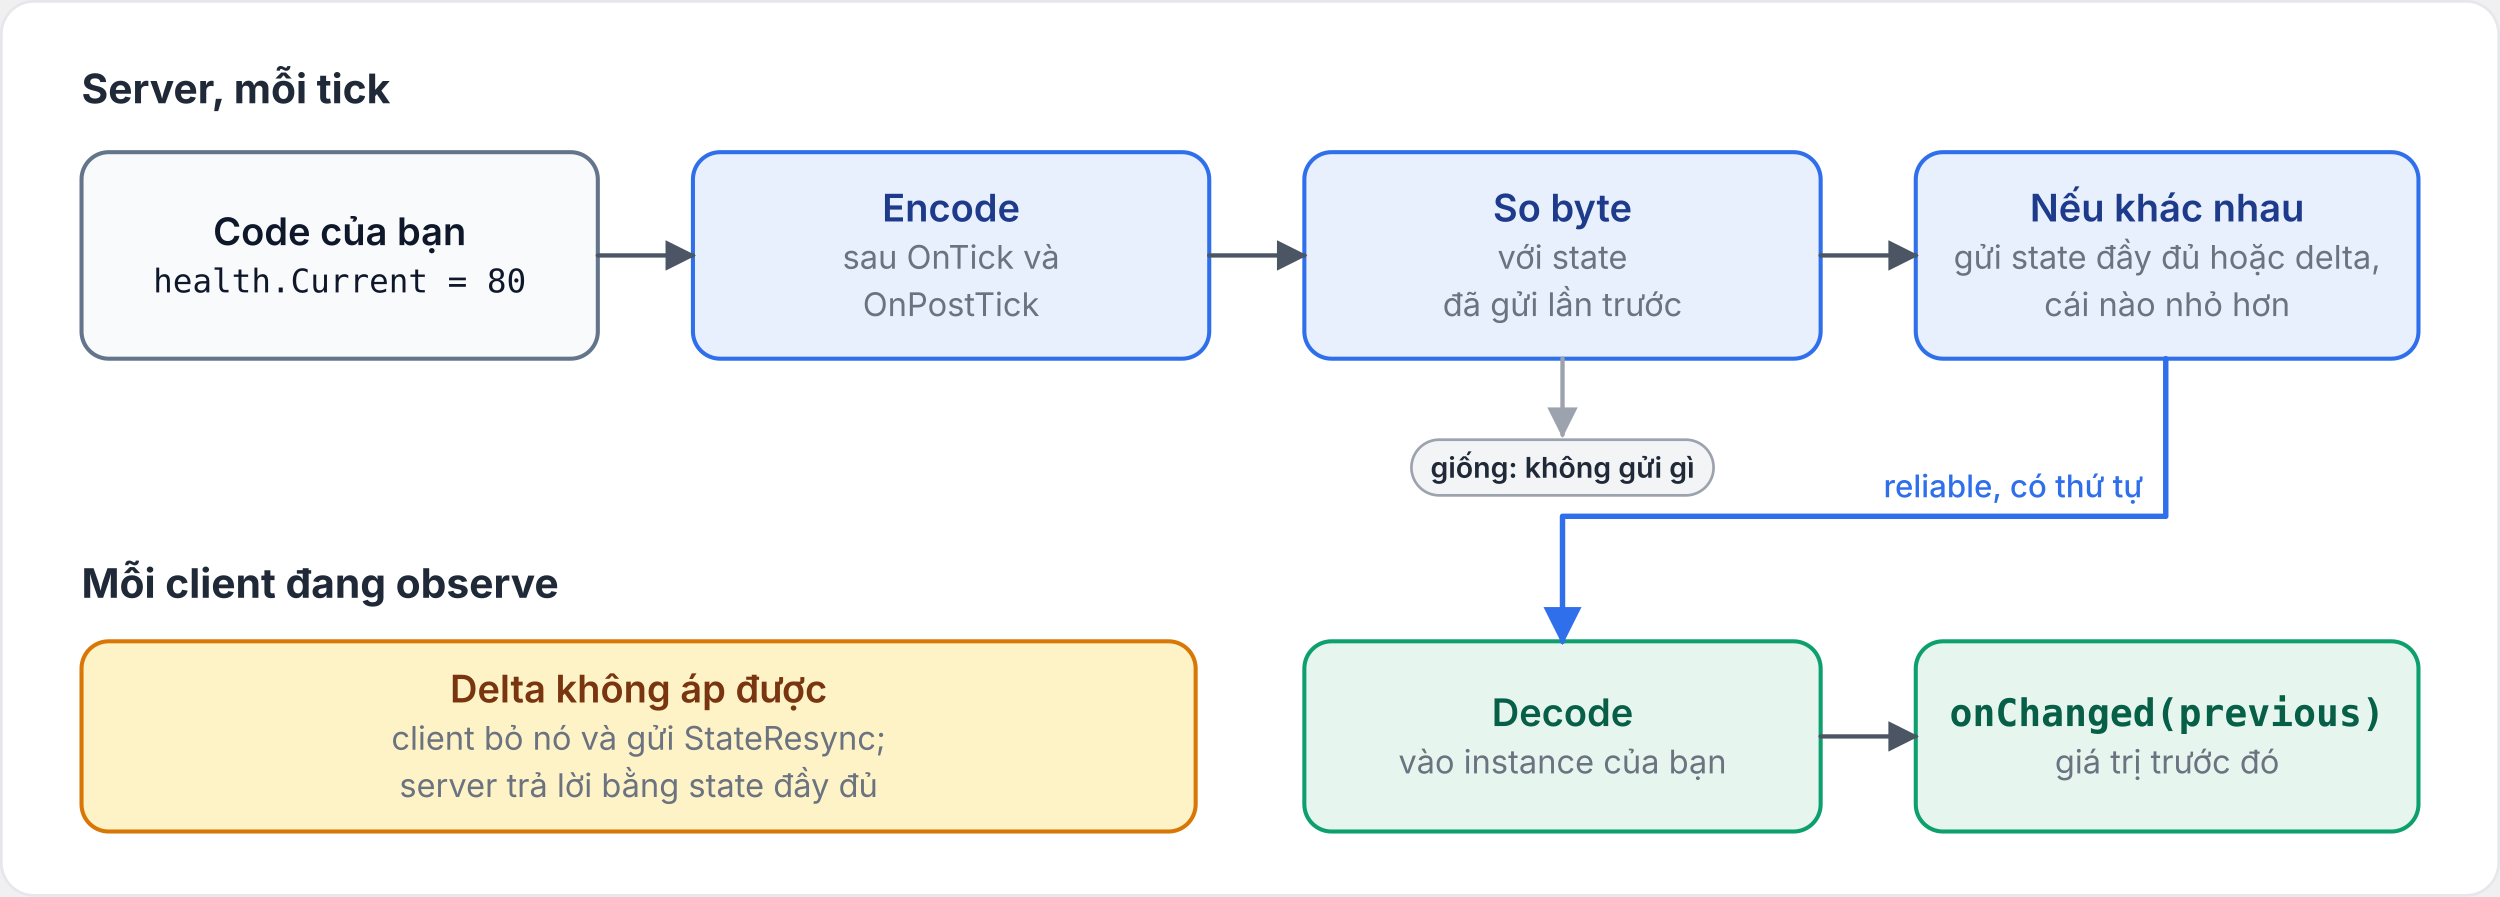
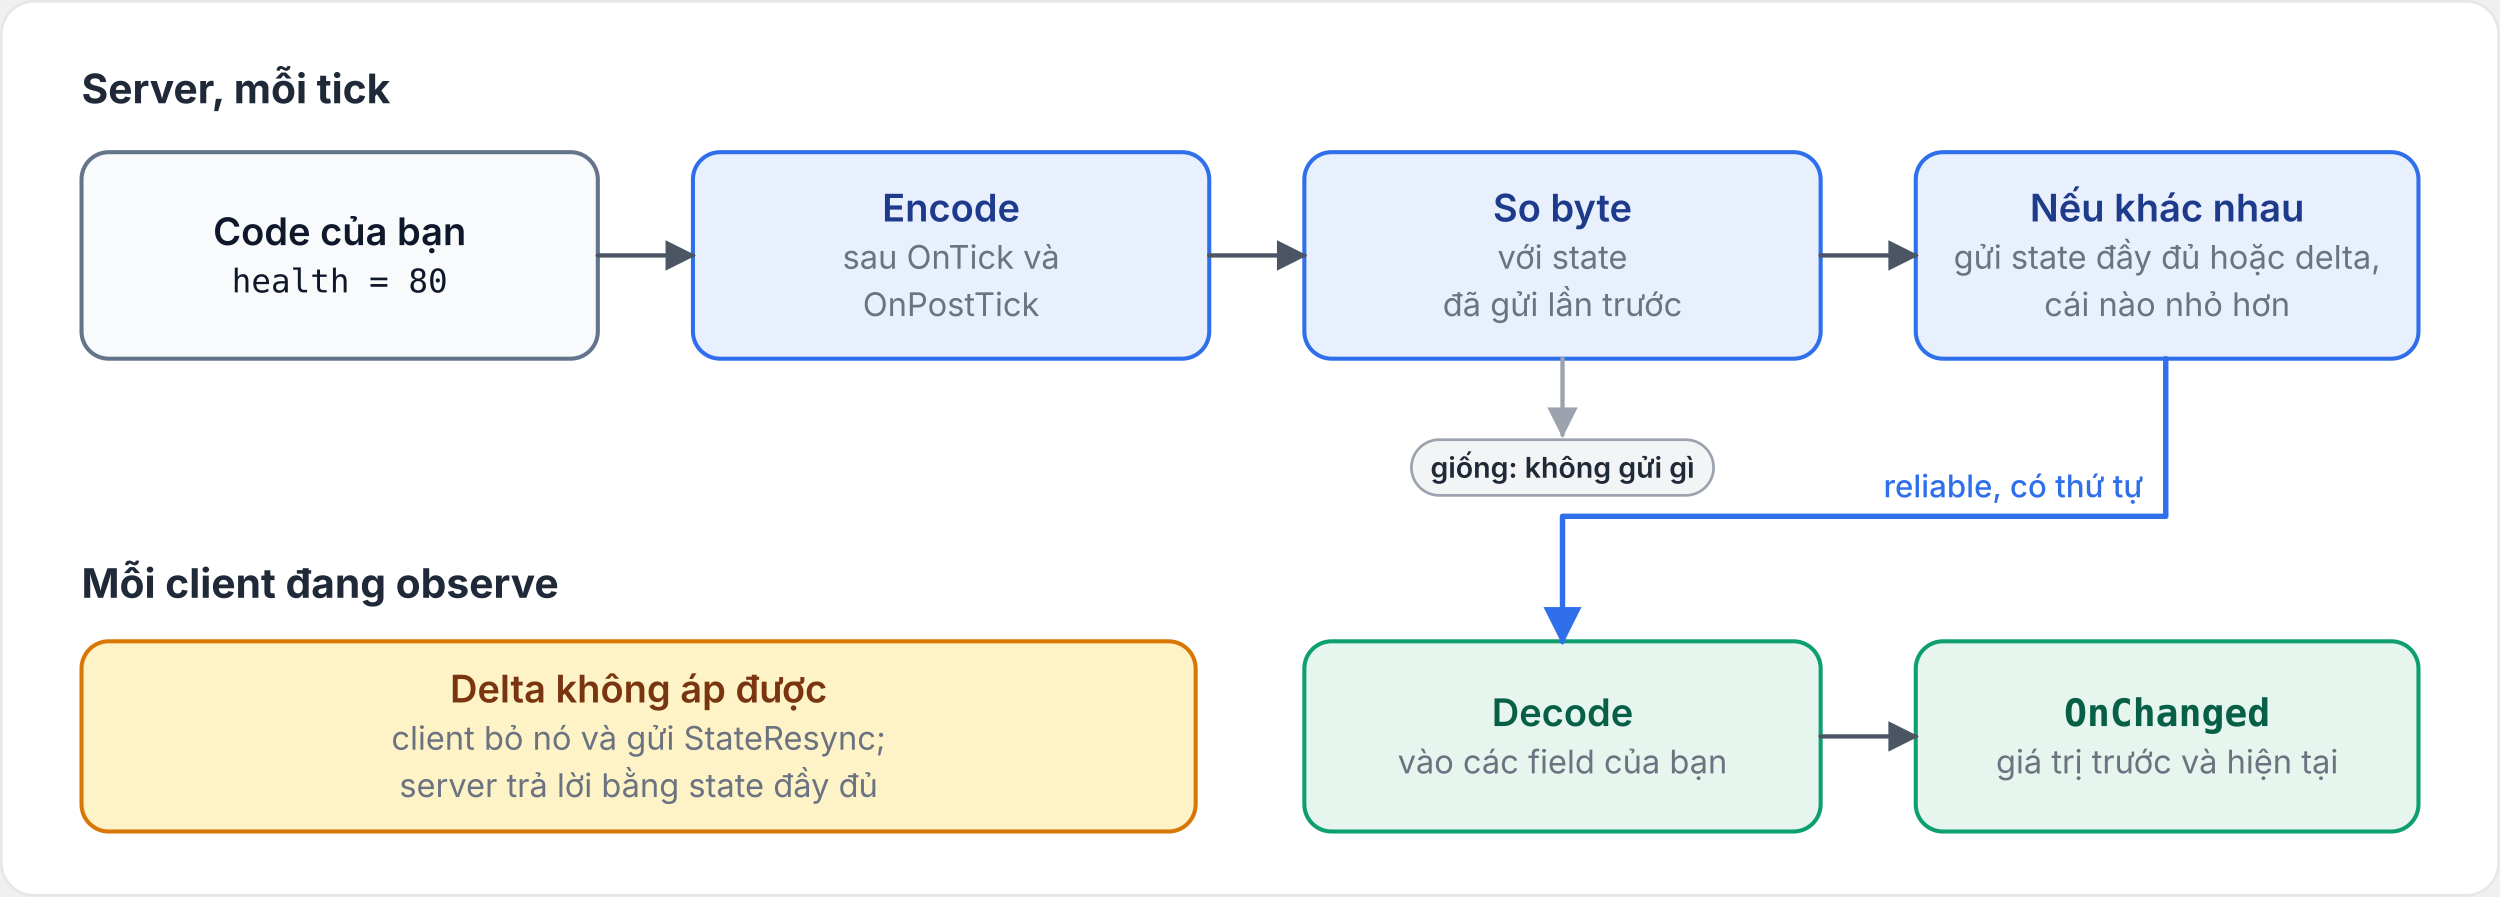
<svg xmlns="http://www.w3.org/2000/svg" width="920" height="330" viewBox="0 0 920 330" role="img" aria-label="Một thay đổi state tới client thế nào">
  <defs>
    <marker id="arrow-2F6FEB" viewBox="0 0 10 10" refX="9" refY="5" markerWidth="7" markerHeight="7" orient="auto-start-reverse">
      <path d="M 0 0 L 10 5 L 0 10 z" fill="#2F6FEB" />
    </marker>
    <marker id="arrow-4B5563" viewBox="0 0 10 10" refX="9" refY="5" markerWidth="7" markerHeight="7" orient="auto-start-reverse">
      <path d="M 0 0 L 10 5 L 0 10 z" fill="#4B5563" />
    </marker>
    <marker id="arrow-9CA3AF" viewBox="0 0 10 10" refX="9" refY="5" markerWidth="7" markerHeight="7" orient="auto-start-reverse">
      <path d="M 0 0 L 10 5 L 0 10 z" fill="#9CA3AF" />
    </marker>
  </defs>
  <rect x="0.5" y="0.5" width="919" height="329" rx="12" fill="#FFFFFF" stroke="#E5E7EB" />
  <text x="30.0" y="38.0" font-family="Inter, 'Segoe UI', Roboto, 'Helvetica Neue', Arial, sans-serif" font-size="15" font-weight="700" fill="#1F2937" text-anchor="start">Server, mỗi tick</text>
  <rect x="30.0" y="56.0" width="190.0" height="76.0" rx="10" fill="#F8FAFC" stroke="#64748B" stroke-width="1.5" />
  <text x="125.0" y="90.2" font-family="Inter, 'Segoe UI', Roboto, 'Helvetica Neue', Arial, sans-serif" font-size="14" font-weight="600" fill="#0F172A" text-anchor="middle">Code của bạn</text>
-   <text x="125.0" y="107.6" font-family="'JetBrains Mono', 'Cascadia Mono', Consolas, Menlo, monospace" font-size="12" font-weight="400" fill="#0F172A" text-anchor="middle">health.Current = 80</text>
+   <text x="125.0" y="107.6" font-family="'JetBrains Mono', 'Cascadia Mono', Consolas, Menlo, monospace" font-size="12" font-weight="400" fill="#0F172A" text-anchor="middle">health = 80</text>
  <rect x="255.0" y="56.0" width="190.0" height="76.0" rx="10" fill="#E8F0FE" stroke="#2F6FEB" stroke-width="1.5" />
  <text x="350.0" y="81.5" font-family="Inter, 'Segoe UI', Roboto, 'Helvetica Neue', Arial, sans-serif" font-size="14" font-weight="600" fill="#1E3A8A" text-anchor="middle">Encode</text>
  <text x="350.0" y="98.9" font-family="Inter, 'Segoe UI', Roboto, 'Helvetica Neue', Arial, sans-serif" font-size="12" font-weight="400" fill="#6B7280" text-anchor="middle">sau OnTick và</text>
  <text x="350.0" y="116.3" font-family="Inter, 'Segoe UI', Roboto, 'Helvetica Neue', Arial, sans-serif" font-size="12" font-weight="400" fill="#6B7280" text-anchor="middle">OnPostTick</text>
  <rect x="480.0" y="56.0" width="190.0" height="76.0" rx="10" fill="#E8F0FE" stroke="#2F6FEB" stroke-width="1.5" />
  <text x="575.0" y="81.5" font-family="Inter, 'Segoe UI', Roboto, 'Helvetica Neue', Arial, sans-serif" font-size="14" font-weight="600" fill="#1E3A8A" text-anchor="middle">So byte</text>
  <text x="575.0" y="98.9" font-family="Inter, 'Segoe UI', Roboto, 'Helvetica Neue', Arial, sans-serif" font-size="12" font-weight="400" fill="#6B7280" text-anchor="middle">với state</text>
  <text x="575.0" y="116.3" font-family="Inter, 'Segoe UI', Roboto, 'Helvetica Neue', Arial, sans-serif" font-size="12" font-weight="400" fill="#6B7280" text-anchor="middle">đã gửi lần trước</text>
  <rect x="705.0" y="56.0" width="185.0" height="76.0" rx="10" fill="#E8F0FE" stroke="#2F6FEB" stroke-width="1.5" />
  <text x="797.5" y="81.5" font-family="Inter, 'Segoe UI', Roboto, 'Helvetica Neue', Arial, sans-serif" font-size="14" font-weight="600" fill="#1E3A8A" text-anchor="middle">Nếu khác nhau</text>
  <text x="797.5" y="98.9" font-family="Inter, 'Segoe UI', Roboto, 'Helvetica Neue', Arial, sans-serif" font-size="12" font-weight="400" fill="#6B7280" text-anchor="middle">gửi state đầy đủ hoặc delta,</text>
  <text x="797.5" y="116.3" font-family="Inter, 'Segoe UI', Roboto, 'Helvetica Neue', Arial, sans-serif" font-size="12" font-weight="400" fill="#6B7280" text-anchor="middle">cái nào nhỏ hơn</text>
  <path d="M 220.0 94.0 L 255.0 94.0" fill="none" stroke="#4B5563" stroke-width="1.6" stroke-linejoin="round" stroke-linecap="round" marker-end="url(#arrow-4B5563)" />
  <path d="M 445.0 94.0 L 480.0 94.0" fill="none" stroke="#4B5563" stroke-width="1.6" stroke-linejoin="round" stroke-linecap="round" marker-end="url(#arrow-4B5563)" />
  <path d="M 670.0 94.0 L 705.0 94.0" fill="none" stroke="#4B5563" stroke-width="1.6" stroke-linejoin="round" stroke-linecap="round" marker-end="url(#arrow-4B5563)" />
  <path d="M 575.0 132.0 L 575.0 160.0" fill="none" stroke="#9CA3AF" stroke-width="1.6" stroke-linejoin="round" stroke-linecap="round" marker-end="url(#arrow-9CA3AF)" />
  <rect x="519.4" y="161.8" width="111.2" height="20.5" rx="10.25" fill="#F3F4F6" stroke="#9CA3AF" stroke-width="1" />
  <text x="575.0" y="175.8" font-family="Inter, 'Segoe UI', Roboto, 'Helvetica Neue', Arial, sans-serif" font-size="10.5" font-weight="600" fill="#1F2937" text-anchor="middle">giống: không gửi gì</text>
  <text x="30.0" y="220.0" font-family="Inter, 'Segoe UI', Roboto, 'Helvetica Neue', Arial, sans-serif" font-size="15" font-weight="700" fill="#1F2937" text-anchor="start">Mỗi client đang observe</text>
  <rect x="480.0" y="236.0" width="190.0" height="70.0" rx="10" fill="#E6F6EF" stroke="#0E9F6E" stroke-width="1.5" />
  <text x="575.0" y="267.2" font-family="Inter, 'Segoe UI', Roboto, 'Helvetica Neue', Arial, sans-serif" font-size="14" font-weight="600" fill="#065F46" text-anchor="middle">Decode</text>
-   <text x="575.0" y="284.6" font-family="Inter, 'Segoe UI', Roboto, 'Helvetica Neue', Arial, sans-serif" font-size="12" font-weight="400" fill="#6B7280" text-anchor="middle">vào instance của bạn</text>
+   <text x="575.0" y="284.6" font-family="Inter, 'Segoe UI', Roboto, 'Helvetica Neue', Arial, sans-serif" font-size="12" font-weight="400" fill="#6B7280" text-anchor="middle">vào các field của bạn</text>
  <rect x="705.0" y="236.0" width="185.0" height="70.0" rx="10" fill="#E6F6EF" stroke="#0E9F6E" stroke-width="1.5" />
-   <text x="797.5" y="267.2" font-family="'JetBrains Mono', 'Cascadia Mono', Consolas, Menlo, monospace" font-size="14" font-weight="600" fill="#065F46" text-anchor="middle">onChanged(previous)</text>
-   <text x="797.5" y="284.6" font-family="Inter, 'Segoe UI', Roboto, 'Helvetica Neue', Arial, sans-serif" font-size="12" font-weight="400" fill="#6B7280" text-anchor="middle">giá trị trước đó</text>
+   <text x="797.5" y="267.2" font-family="'JetBrains Mono', 'Cascadia Mono', Consolas, Menlo, monospace" font-size="14" font-weight="600" fill="#065F46" text-anchor="middle">OnChanged</text>
+   <text x="797.5" y="284.6" font-family="Inter, 'Segoe UI', Roboto, 'Helvetica Neue', Arial, sans-serif" font-size="12" font-weight="400" fill="#6B7280" text-anchor="middle">giá trị trước và hiện tại</text>
  <path d="M 797.0 132.0 L 797.0 190.0 L 575.0 190.0 L 575.0 236.0" fill="none" stroke="#2F6FEB" stroke-width="2" stroke-linejoin="round" stroke-linecap="round" marker-end="url(#arrow-2F6FEB)" />
  <rect x="689.6" y="171.5" width="102.6" height="16.5" rx="3" fill="#FFFFFF" fill-opacity="0.92" />
  <text x="740.9" y="183.0" font-family="Inter, 'Segoe UI', Roboto, 'Helvetica Neue', Arial, sans-serif" font-size="11.5" font-weight="500" fill="#2F6FEB" text-anchor="middle">reliable, có thứ tự</text>
  <path d="M 670.0 271.0 L 705.0 271.0" fill="none" stroke="#4B5563" stroke-width="1.6" stroke-linejoin="round" stroke-linecap="round" marker-end="url(#arrow-4B5563)" />
  <rect x="30.0" y="236.0" width="410.0" height="70.0" rx="10" fill="#FEF3C7" stroke="#D97706" stroke-width="1.5" />
  <text x="235.0" y="258.5" font-family="Inter, 'Segoe UI', Roboto, 'Helvetica Neue', Arial, sans-serif" font-size="14" font-weight="600" fill="#78350F" text-anchor="middle">Delta không áp được</text>
  <text x="235.0" y="275.9" font-family="Inter, 'Segoe UI', Roboto, 'Helvetica Neue', Arial, sans-serif" font-size="12" font-weight="400" fill="#6B7280" text-anchor="middle">client bỏ nó và gửi StateResync;</text>
  <text x="235.0" y="293.3" font-family="Inter, 'Segoe UI', Roboto, 'Helvetica Neue', Arial, sans-serif" font-size="12" font-weight="400" fill="#6B7280" text-anchor="middle">server trả lời bằng state đầy đủ</text>
</svg>
